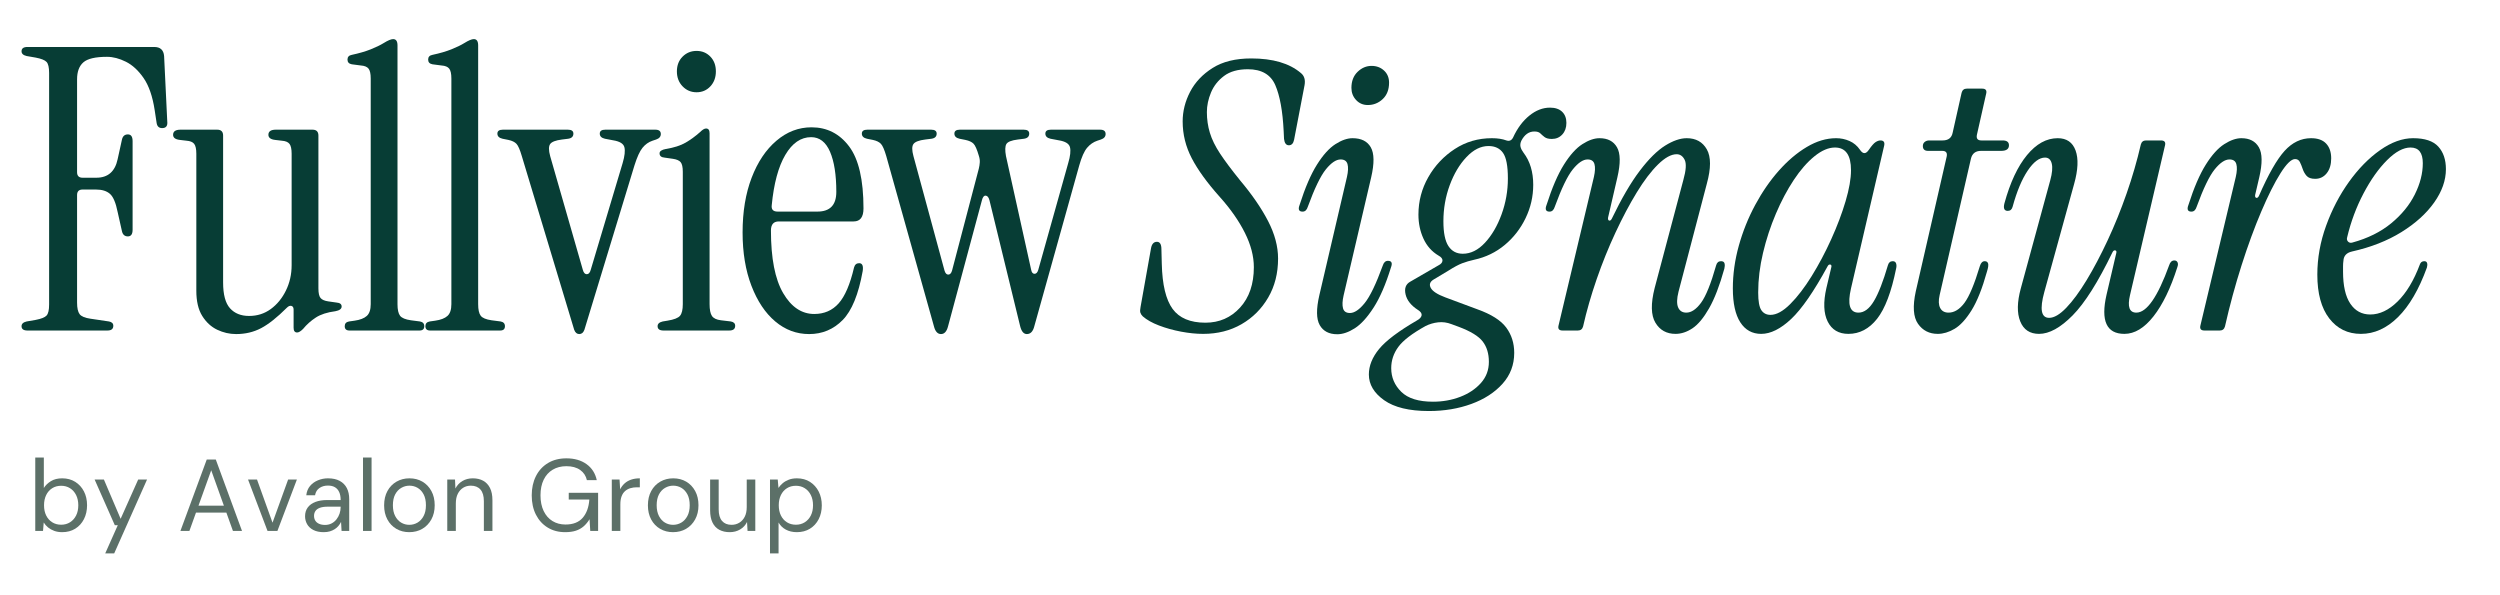
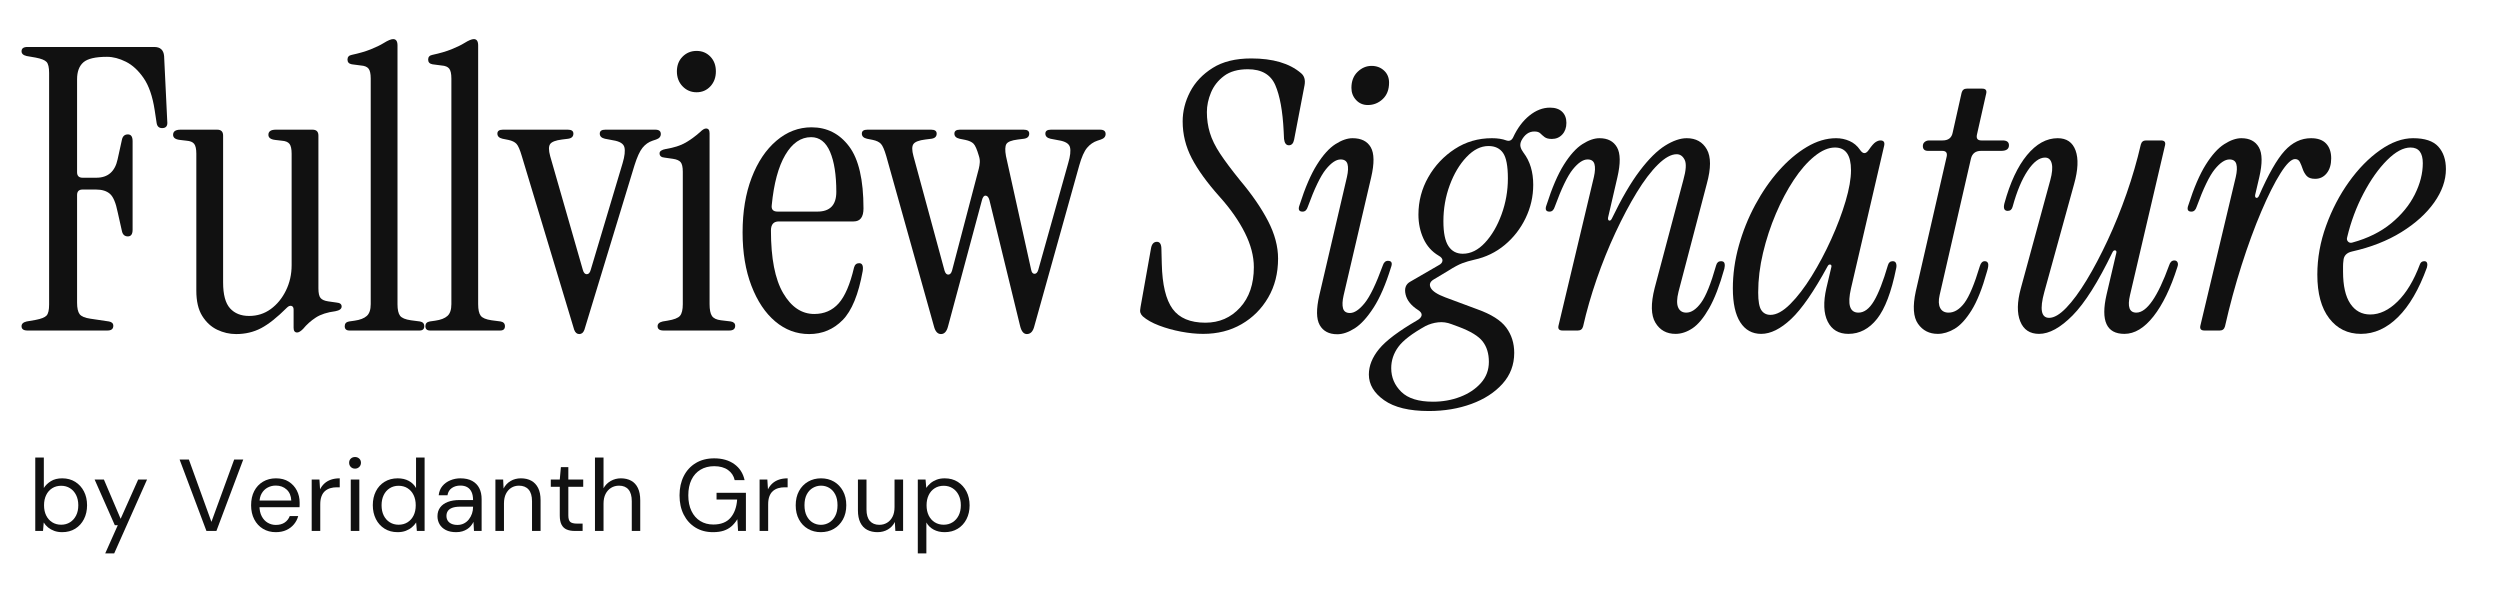
- <svg xmlns="http://www.w3.org/2000/svg" width="711" height="169" viewBox="0 0 711 169" role="img" aria-label="Fullview Signature — by Avalon Group">
-   <path fill="#073d35" transform="translate(4.000 94) scale(0.112 -0.112)" d="M34 0Q19 0 19 11Q19 20 32 23L55 27Q76 31 82.5 38.0Q89 45 89 66V654Q89 675 82.5 682.0Q76 689 55 693L32 697Q19 700 19 709Q19 720 34 720H356Q379 720 381 697L389 531Q391 514 376 514Q364 514 362 527L357 560Q349 612 329.0 641.0Q309 670 284.0 682.5Q259 695 236 695Q192 695 176.0 681.0Q160 667 160 638V402Q160 388 174 388H209Q253 388 263 435L274 485Q277 498 289 498Q301 498 301 481V256Q301 239 289 239Q277 239 274 252L263 301Q256 336 243.5 347.0Q231 358 208 358H174Q160 358 160 344V71Q160 50 166.5 41.5Q173 33 194 30L241 23Q252 21 252 12Q252 0 237 0Z" />
-   <path fill="#073d35" transform="translate(47.996 94) scale(0.112 -0.112)" d="M171 -9Q146 -9 123.0 2.0Q100 13 85.0 37.0Q70 61 70 101V449Q70 467 64.5 474.0Q59 481 45 482L28 484Q11 486 11 497Q11 510 30 510H123Q138 510 138 495V122Q138 76 155.5 56.5Q173 37 204 37Q235 37 259.0 54.5Q283 72 297.5 101.5Q312 131 312 166V449Q312 467 306.5 474.0Q301 481 287 482L270 484Q253 486 253 497Q253 510 272 510H365Q380 510 380 495V107Q380 89 385.5 82.5Q391 76 405 74L426 71Q439 70 439 61Q439 52 423 49Q392 45 373.5 33.0Q355 21 341 4Q332 -5 326 -5Q317 -5 317 7V53Q317 61 311.5 62.5Q306 64 300 58Q263 21 234.5 6.0Q206 -9 171 -9Z" />
-   <path fill="#073d35" transform="translate(97.144 94) scale(0.112 -0.112)" d="M20 0Q8 0 8 11Q8 21 19 23L33 25Q54 28 64.0 37.0Q74 46 74 67V640Q74 658 68.5 665.0Q63 672 49 673L26 676Q15 678 15 688Q15 698 26 700Q54 706 74.0 714.0Q94 722 107 730Q123 740 131 740Q142 740 142 724V67Q142 46 148.5 37.5Q155 29 176 26L199 23Q210 21 210 11Q210 0 198 0Z" />
-   <path fill="#073d35" transform="translate(120.084 94) scale(0.112 -0.112)" d="M20 0Q8 0 8 11Q8 21 19 23L33 25Q54 28 64.0 37.0Q74 46 74 67V640Q74 658 68.5 665.0Q63 672 49 673L26 676Q15 678 15 688Q15 698 26 700Q54 706 74.0 714.0Q94 722 107 730Q123 740 131 740Q142 740 142 724V67Q142 46 148.5 37.5Q155 29 176 26L199 23Q210 21 210 11Q210 0 198 0Z" />
-   <path fill="#073d35" transform="translate(143.024 94) scale(0.112 -0.112)" d="M194 -9Q185 -9 181 2L48 443Q41 467 34.5 474.0Q28 481 14 484L-1 487Q-14 490 -14 500Q-14 510 0 510H165Q179 510 179 500Q179 489 166 487L150 485Q126 482 120.0 473.5Q114 465 120 443L203 154Q206 143 213.0 143.0Q220 143 223 154L304 425Q312 452 308.5 465.5Q305 479 280 483L259 487Q246 490 246 500Q246 510 260 510H387Q401 510 401 499Q401 489 389 485L380 482Q365 477 354.5 464.0Q344 451 334 419L207 2Q203 -9 194 -9Z" />
-   <path fill="#073d35" transform="translate(185.340 94) scale(0.112 -0.112)" d="M114 605Q93 605 78.5 620.0Q64 635 64 658Q64 681 78.5 695.5Q93 710 114 710Q135 710 149.0 695.5Q163 681 163 658Q163 635 149.0 620.0Q135 605 114 605ZM30 0Q15 0 15 11Q15 20 28 23L40 25Q65 29 72.0 37.5Q79 46 79 67V403Q79 421 73.5 427.5Q68 434 54 436L33 439Q20 440 20 450Q20 458 36 461Q67 466 86.0 477.0Q105 488 123 504Q132 513 138 513Q147 513 147 501V67Q147 46 153.0 37.0Q159 28 176 26L201 23Q212 21 212 12Q212 0 197 0Z" />
-   <path fill="#073d35" transform="translate(208.616 94) scale(0.112 -0.112)" d="M192 -9Q144 -9 106.0 23.0Q68 55 45.5 113.5Q23 172 23 249Q23 328 46.0 388.0Q69 448 109.0 482.0Q149 516 198 516Q257 516 293.5 467.5Q330 419 330 310Q330 277 305 277H115Q95 277 95 254Q95 148 126.0 95.0Q157 42 205 42Q243 42 267.0 69.0Q291 96 306 160Q309 171 319 171Q331 171 328 151Q312 62 277.0 26.5Q242 -9 192 -9ZM112 302H213Q261 302 261 352Q261 417 245.0 454.0Q229 491 197 491Q158 491 131.5 446.0Q105 401 97 318Q95 302 112 302Z" />
-   <path fill="#073d35" transform="translate(246.676 94) scale(0.112 -0.112)" d="M187 -9Q174 -9 169 11L48 443Q41 467 34.5 474.0Q28 481 14 484L-1 487Q-14 490 -14 500Q-14 510 0 510H162Q176 510 176 500Q176 489 163 487L147 485Q123 482 117.0 473.5Q111 465 117 443L196 152Q199 142 205.5 142.0Q212 142 215 152L283 411Q285 419 285.5 427.0Q286 435 283 444Q276 468 269.5 474.5Q263 481 249 484L234 487Q221 490 221 500Q221 510 235 510H397Q411 510 411 500Q411 489 398 487L382 485Q358 482 353.0 473.5Q348 465 352 443L416 154Q418 144 424.5 144.0Q431 144 434 154L510 425Q518 452 514.5 465.5Q511 479 486 483L465 487Q452 490 452 500Q452 510 466 510H591Q605 510 605 499Q605 489 593 485L584 482Q569 477 558.0 464.0Q547 451 538 419L424 11Q419 -9 405 -9Q393 -9 388 11L310 331Q307 342 300.5 342.5Q294 343 291 331L205 11Q200 -9 187 -9Z" />
-   <path fill="#073d35" transform="translate(323.840 94) scale(0.106 -0.106)" d="M173 -9Q145 -9 113.5 -3.0Q82 3 54.5 13.5Q27 24 11 38Q6 43 4.5 48.0Q3 53 5 63L33 220Q36 238 49 238Q61 238 61 218L62 179Q64 95 91.0 58.0Q118 21 179 21Q235 21 272.0 61.5Q309 102 309 170Q309 214 285.0 262.0Q261 310 218 358Q167 415 142.5 462.0Q118 509 118 561Q118 602 138.0 640.5Q158 679 198.5 704.5Q239 730 302 730Q389 730 435 691Q449 680 445 658L417 512Q414 497 403 497Q392 497 390 514L389 535Q385 616 366.5 658.5Q348 701 293 701Q253 701 229.0 683.0Q205 665 194.0 638.5Q183 612 183 586Q183 557 191.0 530.5Q199 504 218.5 474.5Q238 445 272 403Q320 346 347.0 294.0Q374 242 374 193Q374 134 347.5 88.5Q321 43 276.0 17.0Q231 -9 173 -9Z" />
-   <path fill="#073d35" transform="translate(367.384 94) scale(0.106 -0.106)" d="M204 605Q185 605 172.5 618.5Q160 632 160 651Q160 678 176.5 694.0Q193 710 214 710Q234 710 247.5 697.5Q261 685 261 665Q261 637 244.0 621.0Q227 605 204 605ZM122 -10Q89 -10 75.0 14.5Q61 39 74 95L148 412Q153 434 149.5 446.5Q146 459 131 459Q113 459 91.5 432.5Q70 406 43 332Q39 319 29 319Q14 319 21 337Q43 406 67.5 445.0Q92 484 117.0 500.0Q142 516 163 516Q198 516 212.0 491.5Q226 467 213 411L139 94Q134 72 137.5 59.5Q141 47 156 47Q174 47 195.5 73.5Q217 100 244 174Q248 187 258 187Q273 187 266 169Q245 101 219.5 61.5Q194 22 169.0 6.0Q144 -10 122 -10Z" />
-   <path fill="#073d35" transform="translate(396.512 94) scale(0.106 -0.106)" d="M93 -216Q14 -216 -27.0 -187.0Q-68 -158 -68 -118Q-68 -83 -40.5 -49.5Q-13 -16 61 27Q72 33 73.5 40.5Q75 48 64 55Q36 73 30.5 97.0Q25 121 43 131L119 175Q129 180 129.5 187.5Q130 195 119 201Q92 217 78.5 246.5Q65 276 65 311Q65 365 91.5 411.5Q118 458 162.5 487.0Q207 516 262 516Q285 516 301 510Q313 506 319 518Q336 555 362.5 576.5Q389 598 418 598Q439 598 450.5 587.0Q462 576 462 557Q462 538 451.0 526.0Q440 514 423 514Q410 514 403.5 519.0Q397 524 392.0 529.0Q387 534 376 534Q354 534 341 509Q337 500 339.0 492.5Q341 485 347 477Q373 443 373 391Q373 344 352.5 301.5Q332 259 296.5 229.5Q261 200 215 190Q197 186 182.5 180.5Q168 175 146 161L106 137Q91 128 98.0 114.5Q105 101 137 89L223 57Q279 37 300.5 8.0Q322 -21 322 -60Q322 -108 290.5 -143.0Q259 -178 207.0 -197.0Q155 -216 93 -216ZM132 293Q132 247 145.5 226.5Q159 206 184 206Q216 206 243.5 235.5Q271 265 288.0 311.5Q305 358 305 408Q305 458 292.0 476.5Q279 495 253 495Q222 495 194.0 465.5Q166 436 149.0 390.0Q132 344 132 293ZM104 -191Q143 -191 177.0 -178.0Q211 -165 232.5 -141.0Q254 -117 254 -84Q254 -51 237.5 -29.5Q221 -8 173 10L154 17Q136 24 118.0 22.0Q100 20 84 12Q30 -18 11.0 -44.0Q-8 -70 -8 -101Q-8 -138 19.0 -164.5Q46 -191 104 -191Z" />
-   <path fill="#073d35" transform="translate(437.618 94) scale(0.106 -0.106)" d="M53 13 148 412Q153 434 149.5 446.5Q146 459 131 459Q113 459 91.5 432.5Q70 406 43 332Q39 319 29 319Q14 319 21 337Q43 406 67.5 445.0Q92 484 117.0 500.0Q142 516 163 516Q196 516 210.0 491.5Q224 467 211 411L186 303Q185 296 189.0 295.0Q193 294 196 300Q235 381 271.0 428.5Q307 476 339.0 496.0Q371 516 397 516Q434 516 451.0 486.0Q468 456 451 394L375 104Q368 76 374.0 62.0Q380 48 396 48Q416 48 435.5 74.5Q455 101 476 175Q479 186 489 186Q497 186 498.5 180.0Q500 174 498 166Q479 98 457.0 59.5Q435 21 412.5 6.0Q390 -9 367 -9Q331 -9 313.0 21.0Q295 51 311 114L388 404Q399 443 391.5 458.0Q384 473 370 473Q348 473 320.0 445.5Q292 418 263.0 370.5Q234 323 206.0 263.0Q178 203 155.5 138.0Q133 73 119 11Q116 0 105 0H64Q50 0 53 13Z" />
-   <path fill="#073d35" transform="translate(491.444 94) scale(0.106 -0.106)" d="M89 -9Q53 -9 33.0 22.0Q13 53 13 113Q13 170 29.0 227.5Q45 285 73.0 337.0Q101 389 136.5 429.0Q172 469 211.5 492.5Q251 516 290 516Q309 516 326.0 508.5Q343 501 354 485Q360 476 366 476Q372 476 378 485Q389 501 396.0 505.5Q403 510 409 510Q422 510 419 496L330 113Q315 48 350 48Q373 48 391.5 79.0Q410 110 429 175Q432 186 442 186Q449 186 451.0 180.0Q453 174 451 166Q432 72 400.0 31.5Q368 -9 323 -9Q284 -9 267.5 24.0Q251 57 264 114L277 169Q279 176 274.5 177.0Q270 178 267 172Q212 71 169.5 31.0Q127 -9 89 -9ZM114 42Q138 42 167.0 71.0Q196 100 224.5 146.0Q253 192 277.0 245.0Q301 298 315.5 347.0Q330 396 330 430Q330 491 287 491Q261 491 232.0 467.5Q203 444 176.5 404.0Q150 364 128.5 313.5Q107 263 94.0 208.5Q81 154 81 102Q81 67 89.5 54.5Q98 42 114 42Z" />
-   <path fill="#073d35" transform="translate(540.288 94) scale(0.106 -0.106)" d="M102 -9Q68 -9 49.0 18.0Q30 45 43 105L126 467Q129 482 114 482H76Q62 482 62 495Q62 502 67.0 506.0Q72 510 79 510H115Q138 510 142 531L166 638Q169 649 180 649H221Q235 649 232 636L207 525Q204 510 219 510H276Q293 510 293 497Q293 482 272 482H218Q196 482 191 461L107 95Q102 73 108.5 60.5Q115 48 131 48Q154 48 173.5 74.0Q193 100 215 173Q219 186 228 186Q235 186 237.0 180.0Q239 174 234 158Q215 90 192.5 54.0Q170 18 147.0 4.5Q124 -9 102 -9Z" />
-   <path fill="#073d35" transform="translate(567.720 94) scale(0.106 -0.106)" d="M115 -9Q78 -9 64.5 24.5Q51 58 66 113L145 403Q153 432 149.0 448.0Q145 464 131 464Q108 464 84.5 429.0Q61 394 44 332Q41 321 31 321Q17 321 22 341Q45 425 82.5 470.5Q120 516 165 516Q201 516 213.0 483.0Q225 450 209 393L129 103Q110 34 142 34Q162 34 188.0 61.0Q214 88 242.5 135.0Q271 182 299.0 242.0Q327 302 350.0 368.0Q373 434 388 499Q391 510 402 510H442Q456 510 453 497L359 95Q348 48 376 48Q418 48 464 175Q468 188 478 188Q484 188 486.5 183.0Q489 178 486 170Q459 85 422.0 38.0Q385 -9 344 -9Q272 -9 296 96L322 207Q324 214 319.5 215.0Q315 216 312 210Q254 90 205.0 40.5Q156 -9 115 -9Z" />
-   <path fill="#073d35" transform="translate(620.168 94) scale(0.106 -0.106)" d="M64 0Q50 0 53 13L148 412Q153 434 149.5 446.5Q146 459 131 459Q113 459 91.5 432.5Q70 406 43 332Q39 319 29 319Q14 319 21 337Q43 406 67.5 445.0Q92 484 117.0 500.0Q142 516 163 516Q196 516 210.0 491.5Q224 467 211 411L200 364Q199 357 203.0 356.0Q207 355 210 361Q248 448 279.0 482.0Q310 516 350 516Q377 516 390.5 501.5Q404 487 404 462Q404 437 392.0 422.0Q380 407 361 407Q345 407 338.0 415.0Q331 423 327.5 433.5Q324 444 320.0 452.0Q316 460 307 460Q292 460 268.0 422.0Q244 384 216.5 319.5Q189 255 163.5 175.0Q138 95 119 11Q116 0 105 0Z" />
-   <path fill="#073d35" transform="translate(657.776 94) scale(0.106 -0.106)" d="M129 -9Q76 -9 44.0 32.5Q12 74 12 150Q12 216 35.5 281.0Q59 346 97.0 399.0Q135 452 180.5 484.0Q226 516 269 516Q316 516 336.5 493.5Q357 471 357 433Q357 388 325.5 343.5Q294 299 237.5 264.0Q181 229 105 212Q83 207 82 187Q81 180 81.0 172.5Q81 165 81 158Q81 101 100.5 72.0Q120 43 154 43Q192 43 227.5 78.0Q263 113 287 177Q290 186 299 186Q305 186 306.5 181.0Q308 176 306 169Q274 81 228.5 36.0Q183 -9 129 -9ZM92 250Q90 243 94.5 238.5Q99 234 106 236Q168 253 210.0 287.5Q252 322 273.5 365.0Q295 408 295 449Q295 491 262 491Q233 491 199.0 457.0Q165 423 136.0 368.0Q107 313 92 250Z" />
-   <path fill="#5c7068" transform="translate(8.000 151) scale(0.029 -0.029)" d="M334 -12Q291 -12 256.5 0.5Q222 13 196.0 34.0Q170 55 153 83L146 0H70V720H154V421Q178 460 223.0 488.0Q268 516 334 516Q407 516 462.0 481.5Q517 447 547.5 387.5Q578 328 578 252Q578 176 547.5 116.0Q517 56 462.0 22.0Q407 -12 334 -12ZM324 61Q373 61 411.0 85.0Q449 109 470.5 151.5Q492 194 492 252Q492 309 470.5 352.0Q449 395 411.0 419.0Q373 443 324 443Q274 443 236.0 419.0Q198 395 177.0 352.0Q156 309 156 252Q156 194 177.0 151.5Q198 109 236.0 85.0Q274 61 324 61Z" />
-   <path fill="#5c7068" transform="translate(26.304 151) scale(0.029 -0.029)" d="M125 -220 248 56H219L21 504H112L276 119L448 504H535L213 -220Z" />
-   <path fill="#5c7068" transform="translate(50.442 151) scale(0.029 -0.029)" d="M30 0 288 700H377L634 0H545L332 595L118 0ZM148 180 172 248H489L513 180Z" />
-   <path fill="#5c7068" transform="translate(69.848 151) scale(0.029 -0.029)" d="M215 0 24 504H112L264 81L417 504H503L312 0Z" />
-   <path fill="#5c7068" transform="translate(85.281 151) scale(0.029 -0.029)" d="M234 -12Q173 -12 132.0 9.5Q91 31 71.0 66.5Q51 102 51 144Q51 195 77.5 230.5Q104 266 152.5 284.5Q201 303 267 303H400Q400 350 385.5 381.5Q371 413 343.5 429.0Q316 445 275 445Q227 445 192.0 421.0Q157 397 149 350H63Q69 404 99.5 440.5Q130 477 177.0 496.5Q224 516 275 516Q345 516 391.5 490.5Q438 465 461.0 419.5Q484 374 484 312V0H409L404 89Q394 68 378.5 49.5Q363 31 342.0 17.5Q321 4 294.5 -4.0Q268 -12 234 -12ZM247 59Q282 59 310.5 73.5Q339 88 359.0 113.5Q379 139 389.5 170.0Q400 201 400 235V238H274Q225 238 195.0 226.5Q165 215 152.0 194.5Q139 174 139 148Q139 121 151.5 101.0Q164 81 188.5 70.0Q213 59 247 59Z" />
-   <path fill="#5c7068" transform="translate(101.207 151) scale(0.029 -0.029)" d="M70 0V720H154V0Z" />
-   <path fill="#5c7068" transform="translate(107.824 151) scale(0.029 -0.029)" d="M295 -12Q225 -12 169.0 20.5Q113 53 81.0 112.5Q49 172 49 251Q49 332 81.5 391.5Q114 451 170.5 483.5Q227 516 297 516Q369 516 424.5 483.5Q480 451 512.5 391.5Q545 332 545 252Q545 172 512.0 112.5Q479 53 423.0 20.5Q367 -12 295 -12ZM296 60Q339 60 376.0 81.5Q413 103 436.0 146.0Q459 189 459 252Q459 316 436.5 358.5Q414 401 377.5 422.5Q341 444 297 444Q255 444 217.5 422.5Q180 401 157.5 358.5Q135 316 135 252Q135 189 157.5 146.0Q180 103 216.5 81.5Q253 60 296 60Z" />
-   <path fill="#5c7068" transform="translate(125.171 151) scale(0.029 -0.029)" d="M70 0V504H146L150 416Q174 463 218.5 489.5Q263 516 320 516Q379 516 422.0 492.5Q465 469 489.0 421.5Q513 374 513 301V0H429V292Q429 368 395.5 406.0Q362 444 301 444Q259 444 226.0 423.5Q193 403 173.5 364.5Q154 326 154 269V0Z" />
-   <path fill="#5c7068" transform="translate(149.831 151) scale(0.029 -0.029)" d="M376 -12Q278 -12 204.0 33.5Q130 79 89.0 160.0Q48 241 48 349Q48 456 89.5 538.0Q131 620 207.5 666.0Q284 712 388 712Q506 712 585.0 655.5Q664 599 686 498H589Q575 561 523.0 598.0Q471 635 388 635Q311 635 253.5 600.5Q196 566 165.0 502.0Q134 438 134 349Q134 260 165.0 195.5Q196 131 251.5 97.0Q307 63 379 63Q491 63 548.0 129.0Q605 195 613 308H411V374H699V0H622L615 115Q590 74 557.5 45.5Q525 17 481.0 2.5Q437 -12 376 -12Z" />
-   <path fill="#5c7068" transform="translate(171.963 151) scale(0.029 -0.029)" d="M70 0V504H146L152 408Q169 442 195.5 466.0Q222 490 259.5 503.0Q297 516 345 516V428H314Q282 428 253.0 419.5Q224 411 201.5 392.0Q179 373 166.5 340.5Q154 308 154 260V0Z" />
-   <path fill="#5c7068" transform="translate(182.843 151) scale(0.029 -0.029)" d="M295 -12Q225 -12 169.0 20.5Q113 53 81.0 112.5Q49 172 49 251Q49 332 81.5 391.5Q114 451 170.5 483.5Q227 516 297 516Q369 516 424.5 483.5Q480 451 512.5 391.5Q545 332 545 252Q545 172 512.0 112.5Q479 53 423.0 20.5Q367 -12 295 -12ZM296 60Q339 60 376.0 81.5Q413 103 436.0 146.0Q459 189 459 252Q459 316 436.5 358.5Q414 401 377.5 422.5Q341 444 297 444Q255 444 217.5 422.5Q180 401 157.5 358.5Q135 316 135 252Q135 189 157.5 146.0Q180 103 216.5 81.5Q253 60 296 60Z" />
-   <path fill="#5c7068" transform="translate(200.190 151) scale(0.029 -0.029)" d="M253 -12Q195 -12 151.5 11.0Q108 34 84.5 82.0Q61 130 61 202V504H145V211Q145 136 178.0 98.0Q211 60 271 60Q313 60 347.0 80.5Q381 101 400.5 139.5Q420 178 420 234V504H504V0H428L423 88Q400 41 355.0 14.5Q310 -12 253 -12Z" />
-   <path fill="#5c7068" transform="translate(216.957 151) scale(0.029 -0.029)" d="M70 -220V504H146L153 422Q169 446 194.0 467.5Q219 489 254.0 502.5Q289 516 334 516Q408 516 462.5 481.0Q517 446 547.5 386.5Q578 327 578 251Q578 175 547.5 115.5Q517 56 462.0 22.0Q407 -12 333 -12Q272 -12 225.5 13.0Q179 38 154 83V-220ZM324 61Q373 61 411.0 85.0Q449 109 470.5 151.5Q492 194 492 252Q492 309 470.5 352.0Q449 395 411.0 419.0Q373 443 324 443Q274 443 236.0 419.0Q198 395 177.0 352.0Q156 309 156 252Q156 194 177.0 151.5Q198 109 236.0 85.0Q274 61 324 61Z" />
+ <svg xmlns="http://www.w3.org/2000/svg" width="711" height="169" viewBox="0 0 711 169" role="img" aria-label="Fullview Signature by Veridanth Group">
+   <path fill="#111111" transform="translate(4.000 94) scale(0.112 -0.112)" d="M34 0Q19 0 19 11Q19 20 32 23L55 27Q76 31 82.5 38.0Q89 45 89 66V654Q89 675 82.5 682.0Q76 689 55 693L32 697Q19 700 19 709Q19 720 34 720H356Q379 720 381 697L389 531Q391 514 376 514Q364 514 362 527L357 560Q349 612 329.0 641.0Q309 670 284.0 682.5Q259 695 236 695Q192 695 176.0 681.0Q160 667 160 638V402Q160 388 174 388H209Q253 388 263 435L274 485Q277 498 289 498Q301 498 301 481V256Q301 239 289 239Q277 239 274 252L263 301Q256 336 243.5 347.0Q231 358 208 358H174Q160 358 160 344V71Q160 50 166.5 41.5Q173 33 194 30L241 23Q252 21 252 12Q252 0 237 0Z" />
+   <path fill="#111111" transform="translate(47.996 94) scale(0.112 -0.112)" d="M171 -9Q146 -9 123.0 2.0Q100 13 85.0 37.0Q70 61 70 101V449Q70 467 64.5 474.0Q59 481 45 482L28 484Q11 486 11 497Q11 510 30 510H123Q138 510 138 495V122Q138 76 155.5 56.5Q173 37 204 37Q235 37 259.0 54.5Q283 72 297.5 101.5Q312 131 312 166V449Q312 467 306.5 474.0Q301 481 287 482L270 484Q253 486 253 497Q253 510 272 510H365Q380 510 380 495V107Q380 89 385.5 82.5Q391 76 405 74L426 71Q439 70 439 61Q439 52 423 49Q392 45 373.5 33.0Q355 21 341 4Q332 -5 326 -5Q317 -5 317 7V53Q317 61 311.5 62.5Q306 64 300 58Q263 21 234.5 6.0Q206 -9 171 -9Z" />
+   <path fill="#111111" transform="translate(97.144 94) scale(0.112 -0.112)" d="M20 0Q8 0 8 11Q8 21 19 23L33 25Q54 28 64.0 37.0Q74 46 74 67V640Q74 658 68.5 665.0Q63 672 49 673L26 676Q15 678 15 688Q15 698 26 700Q54 706 74.0 714.0Q94 722 107 730Q123 740 131 740Q142 740 142 724V67Q142 46 148.5 37.5Q155 29 176 26L199 23Q210 21 210 11Q210 0 198 0Z" />
+   <path fill="#111111" transform="translate(120.084 94) scale(0.112 -0.112)" d="M20 0Q8 0 8 11Q8 21 19 23L33 25Q54 28 64.0 37.0Q74 46 74 67V640Q74 658 68.5 665.0Q63 672 49 673L26 676Q15 678 15 688Q15 698 26 700Q54 706 74.0 714.0Q94 722 107 730Q123 740 131 740Q142 740 142 724V67Q142 46 148.5 37.5Q155 29 176 26L199 23Q210 21 210 11Q210 0 198 0Z" />
+   <path fill="#111111" transform="translate(143.024 94) scale(0.112 -0.112)" d="M194 -9Q185 -9 181 2L48 443Q41 467 34.5 474.0Q28 481 14 484L-1 487Q-14 490 -14 500Q-14 510 0 510H165Q179 510 179 500Q179 489 166 487L150 485Q126 482 120.0 473.5Q114 465 120 443L203 154Q206 143 213.0 143.0Q220 143 223 154L304 425Q312 452 308.5 465.5Q305 479 280 483L259 487Q246 490 246 500Q246 510 260 510H387Q401 510 401 499Q401 489 389 485L380 482Q365 477 354.5 464.0Q344 451 334 419L207 2Q203 -9 194 -9Z" />
+   <path fill="#111111" transform="translate(185.340 94) scale(0.112 -0.112)" d="M114 605Q93 605 78.5 620.0Q64 635 64 658Q64 681 78.5 695.5Q93 710 114 710Q135 710 149.0 695.5Q163 681 163 658Q163 635 149.0 620.0Q135 605 114 605ZM30 0Q15 0 15 11Q15 20 28 23L40 25Q65 29 72.0 37.5Q79 46 79 67V403Q79 421 73.5 427.5Q68 434 54 436L33 439Q20 440 20 450Q20 458 36 461Q67 466 86.0 477.0Q105 488 123 504Q132 513 138 513Q147 513 147 501V67Q147 46 153.0 37.0Q159 28 176 26L201 23Q212 21 212 12Q212 0 197 0Z" />
+   <path fill="#111111" transform="translate(208.616 94) scale(0.112 -0.112)" d="M192 -9Q144 -9 106.0 23.0Q68 55 45.5 113.5Q23 172 23 249Q23 328 46.0 388.0Q69 448 109.0 482.0Q149 516 198 516Q257 516 293.5 467.5Q330 419 330 310Q330 277 305 277H115Q95 277 95 254Q95 148 126.0 95.0Q157 42 205 42Q243 42 267.0 69.0Q291 96 306 160Q309 171 319 171Q331 171 328 151Q312 62 277.0 26.5Q242 -9 192 -9ZM112 302H213Q261 302 261 352Q261 417 245.0 454.0Q229 491 197 491Q158 491 131.5 446.0Q105 401 97 318Q95 302 112 302Z" />
+   <path fill="#111111" transform="translate(246.676 94) scale(0.112 -0.112)" d="M187 -9Q174 -9 169 11L48 443Q41 467 34.5 474.0Q28 481 14 484L-1 487Q-14 490 -14 500Q-14 510 0 510H162Q176 510 176 500Q176 489 163 487L147 485Q123 482 117.0 473.5Q111 465 117 443L196 152Q199 142 205.5 142.0Q212 142 215 152L283 411Q285 419 285.5 427.0Q286 435 283 444Q276 468 269.5 474.5Q263 481 249 484L234 487Q221 490 221 500Q221 510 235 510H397Q411 510 411 500Q411 489 398 487L382 485Q358 482 353.0 473.5Q348 465 352 443L416 154Q418 144 424.5 144.0Q431 144 434 154L510 425Q518 452 514.5 465.5Q511 479 486 483L465 487Q452 490 452 500Q452 510 466 510H591Q605 510 605 499Q605 489 593 485L584 482Q569 477 558.0 464.0Q547 451 538 419L424 11Q419 -9 405 -9Q393 -9 388 11L310 331Q307 342 300.5 342.5Q294 343 291 331L205 11Q200 -9 187 -9Z" />
+   <path fill="#111111" transform="translate(323.840 94) scale(0.106 -0.106)" d="M173 -9Q145 -9 113.5 -3.0Q82 3 54.5 13.5Q27 24 11 38Q6 43 4.5 48.0Q3 53 5 63L33 220Q36 238 49 238Q61 238 61 218L62 179Q64 95 91.0 58.0Q118 21 179 21Q235 21 272.0 61.5Q309 102 309 170Q309 214 285.0 262.0Q261 310 218 358Q167 415 142.5 462.0Q118 509 118 561Q118 602 138.0 640.5Q158 679 198.5 704.5Q239 730 302 730Q389 730 435 691Q449 680 445 658L417 512Q414 497 403 497Q392 497 390 514L389 535Q385 616 366.5 658.5Q348 701 293 701Q253 701 229.0 683.0Q205 665 194.0 638.5Q183 612 183 586Q183 557 191.0 530.5Q199 504 218.5 474.5Q238 445 272 403Q320 346 347.0 294.0Q374 242 374 193Q374 134 347.5 88.5Q321 43 276.0 17.0Q231 -9 173 -9Z" />
+   <path fill="#111111" transform="translate(367.384 94) scale(0.106 -0.106)" d="M204 605Q185 605 172.5 618.5Q160 632 160 651Q160 678 176.5 694.0Q193 710 214 710Q234 710 247.5 697.5Q261 685 261 665Q261 637 244.0 621.0Q227 605 204 605ZM122 -10Q89 -10 75.0 14.5Q61 39 74 95L148 412Q153 434 149.5 446.5Q146 459 131 459Q113 459 91.5 432.5Q70 406 43 332Q39 319 29 319Q14 319 21 337Q43 406 67.5 445.0Q92 484 117.0 500.0Q142 516 163 516Q198 516 212.0 491.5Q226 467 213 411L139 94Q134 72 137.5 59.5Q141 47 156 47Q174 47 195.5 73.5Q217 100 244 174Q248 187 258 187Q273 187 266 169Q245 101 219.5 61.5Q194 22 169.0 6.0Q144 -10 122 -10Z" />
+   <path fill="#111111" transform="translate(396.512 94) scale(0.106 -0.106)" d="M93 -216Q14 -216 -27.0 -187.0Q-68 -158 -68 -118Q-68 -83 -40.5 -49.5Q-13 -16 61 27Q72 33 73.5 40.5Q75 48 64 55Q36 73 30.5 97.0Q25 121 43 131L119 175Q129 180 129.5 187.5Q130 195 119 201Q92 217 78.5 246.5Q65 276 65 311Q65 365 91.5 411.5Q118 458 162.5 487.0Q207 516 262 516Q285 516 301 510Q313 506 319 518Q336 555 362.5 576.5Q389 598 418 598Q439 598 450.5 587.0Q462 576 462 557Q462 538 451.0 526.0Q440 514 423 514Q410 514 403.5 519.0Q397 524 392.0 529.0Q387 534 376 534Q354 534 341 509Q337 500 339.0 492.5Q341 485 347 477Q373 443 373 391Q373 344 352.5 301.5Q332 259 296.5 229.5Q261 200 215 190Q197 186 182.5 180.5Q168 175 146 161L106 137Q91 128 98.0 114.5Q105 101 137 89L223 57Q279 37 300.5 8.0Q322 -21 322 -60Q322 -108 290.5 -143.0Q259 -178 207.0 -197.0Q155 -216 93 -216ZM132 293Q132 247 145.5 226.5Q159 206 184 206Q216 206 243.5 235.5Q271 265 288.0 311.5Q305 358 305 408Q305 458 292.0 476.5Q279 495 253 495Q222 495 194.0 465.5Q166 436 149.0 390.0Q132 344 132 293ZM104 -191Q143 -191 177.0 -178.0Q211 -165 232.5 -141.0Q254 -117 254 -84Q254 -51 237.5 -29.5Q221 -8 173 10L154 17Q136 24 118.0 22.0Q100 20 84 12Q30 -18 11.0 -44.0Q-8 -70 -8 -101Q-8 -138 19.0 -164.5Q46 -191 104 -191Z" />
+   <path fill="#111111" transform="translate(437.618 94) scale(0.106 -0.106)" d="M53 13 148 412Q153 434 149.5 446.5Q146 459 131 459Q113 459 91.5 432.5Q70 406 43 332Q39 319 29 319Q14 319 21 337Q43 406 67.5 445.0Q92 484 117.0 500.0Q142 516 163 516Q196 516 210.0 491.5Q224 467 211 411L186 303Q185 296 189.0 295.0Q193 294 196 300Q235 381 271.0 428.5Q307 476 339.0 496.0Q371 516 397 516Q434 516 451.0 486.0Q468 456 451 394L375 104Q368 76 374.0 62.0Q380 48 396 48Q416 48 435.5 74.5Q455 101 476 175Q479 186 489 186Q497 186 498.5 180.0Q500 174 498 166Q479 98 457.0 59.5Q435 21 412.5 6.0Q390 -9 367 -9Q331 -9 313.0 21.0Q295 51 311 114L388 404Q399 443 391.5 458.0Q384 473 370 473Q348 473 320.0 445.5Q292 418 263.0 370.5Q234 323 206.0 263.0Q178 203 155.5 138.0Q133 73 119 11Q116 0 105 0H64Q50 0 53 13Z" />
+   <path fill="#111111" transform="translate(491.444 94) scale(0.106 -0.106)" d="M89 -9Q53 -9 33.0 22.0Q13 53 13 113Q13 170 29.0 227.5Q45 285 73.0 337.0Q101 389 136.5 429.0Q172 469 211.5 492.5Q251 516 290 516Q309 516 326.0 508.5Q343 501 354 485Q360 476 366 476Q372 476 378 485Q389 501 396.0 505.5Q403 510 409 510Q422 510 419 496L330 113Q315 48 350 48Q373 48 391.5 79.0Q410 110 429 175Q432 186 442 186Q449 186 451.0 180.0Q453 174 451 166Q432 72 400.0 31.5Q368 -9 323 -9Q284 -9 267.5 24.0Q251 57 264 114L277 169Q279 176 274.5 177.0Q270 178 267 172Q212 71 169.5 31.0Q127 -9 89 -9ZM114 42Q138 42 167.0 71.0Q196 100 224.5 146.0Q253 192 277.0 245.0Q301 298 315.5 347.0Q330 396 330 430Q330 491 287 491Q261 491 232.0 467.5Q203 444 176.5 404.0Q150 364 128.5 313.5Q107 263 94.0 208.5Q81 154 81 102Q81 67 89.5 54.5Q98 42 114 42Z" />
+   <path fill="#111111" transform="translate(540.288 94) scale(0.106 -0.106)" d="M102 -9Q68 -9 49.0 18.0Q30 45 43 105L126 467Q129 482 114 482H76Q62 482 62 495Q62 502 67.0 506.0Q72 510 79 510H115Q138 510 142 531L166 638Q169 649 180 649H221Q235 649 232 636L207 525Q204 510 219 510H276Q293 510 293 497Q293 482 272 482H218Q196 482 191 461L107 95Q102 73 108.5 60.5Q115 48 131 48Q154 48 173.5 74.0Q193 100 215 173Q219 186 228 186Q235 186 237.0 180.0Q239 174 234 158Q215 90 192.5 54.0Q170 18 147.0 4.5Q124 -9 102 -9Z" />
+   <path fill="#111111" transform="translate(567.720 94) scale(0.106 -0.106)" d="M115 -9Q78 -9 64.5 24.5Q51 58 66 113L145 403Q153 432 149.0 448.0Q145 464 131 464Q108 464 84.5 429.0Q61 394 44 332Q41 321 31 321Q17 321 22 341Q45 425 82.5 470.5Q120 516 165 516Q201 516 213.0 483.0Q225 450 209 393L129 103Q110 34 142 34Q162 34 188.0 61.0Q214 88 242.5 135.0Q271 182 299.0 242.0Q327 302 350.0 368.0Q373 434 388 499Q391 510 402 510H442Q456 510 453 497L359 95Q348 48 376 48Q418 48 464 175Q468 188 478 188Q484 188 486.5 183.0Q489 178 486 170Q459 85 422.0 38.0Q385 -9 344 -9Q272 -9 296 96L322 207Q324 214 319.5 215.0Q315 216 312 210Q254 90 205.0 40.5Q156 -9 115 -9Z" />
+   <path fill="#111111" transform="translate(620.168 94) scale(0.106 -0.106)" d="M64 0Q50 0 53 13L148 412Q153 434 149.5 446.5Q146 459 131 459Q113 459 91.5 432.5Q70 406 43 332Q39 319 29 319Q14 319 21 337Q43 406 67.5 445.0Q92 484 117.0 500.0Q142 516 163 516Q196 516 210.0 491.5Q224 467 211 411L200 364Q199 357 203.0 356.0Q207 355 210 361Q248 448 279.0 482.0Q310 516 350 516Q377 516 390.5 501.5Q404 487 404 462Q404 437 392.0 422.0Q380 407 361 407Q345 407 338.0 415.0Q331 423 327.5 433.5Q324 444 320.0 452.0Q316 460 307 460Q292 460 268.0 422.0Q244 384 216.5 319.5Q189 255 163.5 175.0Q138 95 119 11Q116 0 105 0Z" />
+   <path fill="#111111" transform="translate(657.776 94) scale(0.106 -0.106)" d="M129 -9Q76 -9 44.0 32.5Q12 74 12 150Q12 216 35.5 281.0Q59 346 97.0 399.0Q135 452 180.5 484.0Q226 516 269 516Q316 516 336.5 493.5Q357 471 357 433Q357 388 325.5 343.5Q294 299 237.5 264.0Q181 229 105 212Q83 207 82 187Q81 180 81.0 172.5Q81 165 81 158Q81 101 100.5 72.0Q120 43 154 43Q192 43 227.5 78.0Q263 113 287 177Q290 186 299 186Q305 186 306.5 181.0Q308 176 306 169Q274 81 228.5 36.0Q183 -9 129 -9ZM92 250Q90 243 94.5 238.5Q99 234 106 236Q168 253 210.0 287.5Q252 322 273.5 365.0Q295 408 295 449Q295 491 262 491Q233 491 199.0 457.0Q165 423 136.0 368.0Q107 313 92 250Z" />
+   <path fill="#111111" transform="translate(8.000 151) scale(0.029 -0.029)" d="M334 -12Q291 -12 256.5 0.5Q222 13 196.0 34.0Q170 55 153 83L146 0H70V720H154V421Q178 460 223.0 488.0Q268 516 334 516Q407 516 462.0 481.5Q517 447 547.5 387.5Q578 328 578 252Q578 176 547.5 116.0Q517 56 462.0 22.0Q407 -12 334 -12ZM324 61Q373 61 411.0 85.0Q449 109 470.5 151.5Q492 194 492 252Q492 309 470.5 352.0Q449 395 411.0 419.0Q373 443 324 443Q274 443 236.0 419.0Q198 395 177.0 352.0Q156 309 156 252Q156 194 177.0 151.5Q198 109 236.0 85.0Q274 61 324 61Z" />
+   <path fill="#111111" transform="translate(26.304 151) scale(0.029 -0.029)" d="M125 -220 248 56H219L21 504H112L276 119L448 504H535L213 -220Z" />
+   <path fill="#111111" transform="translate(50.442 151) scale(0.029 -0.029)" d="M285 0 22 700H113L334 89L557 700H646L383 0Z" />
+   <path fill="#111111" transform="translate(69.993 151) scale(0.029 -0.029)" d="M291 -12Q220 -12 165.5 21.0Q111 54 80.0 113.5Q49 173 49 252Q49 332 79.5 391.0Q110 450 165.5 483.0Q221 516 293 516Q367 516 418.5 483.0Q470 450 497.5 396.5Q525 343 525 279Q525 269 525.0 258.0Q525 247 524 233H112V298H443Q440 367 397.5 406.0Q355 445 291 445Q248 445 211.5 425.5Q175 406 153.0 368.5Q131 331 131 275V247Q131 185 153.5 143.0Q176 101 212.5 80.0Q249 59 291 59Q344 59 378.5 82.5Q413 106 428 146H511Q499 101 469.0 65.0Q439 29 394.5 8.5Q350 -12 291 -12Z" />
+   <path fill="#111111" transform="translate(86.615 151) scale(0.029 -0.029)" d="M70 0V504H146L152 408Q169 442 195.5 466.0Q222 490 259.5 503.0Q297 516 345 516V428H314Q282 428 253.0 419.5Q224 411 201.5 392.0Q179 373 166.5 340.5Q154 308 154 260V0Z" />
+   <path fill="#111111" transform="translate(97.495 151) scale(0.029 -0.029)" d="M78 0V504H162V0ZM120 611Q95 611 78.5 627.5Q62 644 62 669Q62 694 78.5 709.5Q95 725 120 725Q144 725 161.0 709.5Q178 694 178 669Q178 644 161.0 627.5Q144 611 120 611Z" />
+   <path fill="#111111" transform="translate(104.605 151) scale(0.029 -0.029)" d="M292 -12Q219 -12 164.0 22.5Q109 57 79.0 117.0Q49 177 49 253Q49 329 79.0 388.5Q109 448 164.5 482.0Q220 516 293 516Q355 516 401.5 491.0Q448 466 473 421V720H557V0H481L474 83Q458 58 433.0 36.5Q408 15 373.0 1.5Q338 -12 292 -12ZM302 61Q352 61 390.0 85.0Q428 109 449.0 151.5Q470 194 470 252Q470 309 449.0 352.0Q428 395 390.0 419.0Q352 443 302 443Q253 443 215.0 419.0Q177 395 156.0 352.0Q135 309 135 252Q135 194 156.0 151.5Q177 109 215.0 85.0Q253 61 302 61Z" />
+   <path fill="#111111" transform="translate(122.938 151) scale(0.029 -0.029)" d="M234 -12Q173 -12 132.0 9.5Q91 31 71.0 66.5Q51 102 51 144Q51 195 77.5 230.5Q104 266 152.5 284.5Q201 303 267 303H400Q400 350 385.5 381.5Q371 413 343.5 429.0Q316 445 275 445Q227 445 192.0 421.0Q157 397 149 350H63Q69 404 99.5 440.5Q130 477 177.0 496.5Q224 516 275 516Q345 516 391.5 490.5Q438 465 461.0 419.5Q484 374 484 312V0H409L404 89Q394 68 378.5 49.5Q363 31 342.0 17.5Q321 4 294.5 -4.0Q268 -12 234 -12ZM247 59Q282 59 310.5 73.5Q339 88 359.0 113.5Q379 139 389.5 170.0Q400 201 400 235V238H274Q225 238 195.0 226.5Q165 215 152.0 194.5Q139 174 139 148Q139 121 151.5 101.0Q164 81 188.5 70.0Q213 59 247 59Z" />
+   <path fill="#111111" transform="translate(138.864 151) scale(0.029 -0.029)" d="M70 0V504H146L150 416Q174 463 218.5 489.5Q263 516 320 516Q379 516 422.0 492.5Q465 469 489.0 421.5Q513 374 513 301V0H429V292Q429 368 395.5 406.0Q362 444 301 444Q259 444 226.0 423.5Q193 403 173.5 364.5Q154 326 154 269V0Z" />
+   <path fill="#111111" transform="translate(155.660 151) scale(0.029 -0.029)" d="M268 0Q223 0 190.0 14.0Q157 28 139.5 61.5Q122 95 122 152V433H34V504H122L133 626H206V504H352V433H206V152Q206 105 225.0 88.5Q244 72 292 72H346V0Z" />
+   <path fill="#111111" transform="translate(167.178 151) scale(0.029 -0.029)" d="M70 0V720H154V419Q179 464 224.5 490.0Q270 516 324 516Q382 516 425.0 492.5Q468 469 491.0 421.0Q514 373 514 300V0H431V291Q431 367 399.0 405.5Q367 444 306 444Q263 444 228.5 423.0Q194 402 174.0 363.0Q154 324 154 267V0Z" />
+   <path fill="#111111" transform="translate(191.867 151) scale(0.029 -0.029)" d="M376 -12Q278 -12 204.0 33.5Q130 79 89.0 160.0Q48 241 48 349Q48 456 89.5 538.0Q131 620 207.5 666.0Q284 712 388 712Q506 712 585.0 655.5Q664 599 686 498H589Q575 561 523.0 598.0Q471 635 388 635Q311 635 253.5 600.5Q196 566 165.0 502.0Q134 438 134 349Q134 260 165.0 195.5Q196 131 251.5 97.0Q307 63 379 63Q491 63 548.0 129.0Q605 195 613 308H411V374H699V0H622L615 115Q590 74 557.5 45.5Q525 17 481.0 2.5Q437 -12 376 -12Z" />
+   <path fill="#111111" transform="translate(213.999 151) scale(0.029 -0.029)" d="M70 0V504H146L152 408Q169 442 195.5 466.0Q222 490 259.5 503.0Q297 516 345 516V428H314Q282 428 253.0 419.5Q224 411 201.5 392.0Q179 373 166.5 340.5Q154 308 154 260V0Z" />
+   <path fill="#111111" transform="translate(224.879 151) scale(0.029 -0.029)" d="M295 -12Q225 -12 169.0 20.5Q113 53 81.0 112.5Q49 172 49 251Q49 332 81.5 391.5Q114 451 170.5 483.5Q227 516 297 516Q369 516 424.5 483.5Q480 451 512.5 391.5Q545 332 545 252Q545 172 512.0 112.5Q479 53 423.0 20.5Q367 -12 295 -12ZM296 60Q339 60 376.0 81.5Q413 103 436.0 146.0Q459 189 459 252Q459 316 436.5 358.5Q414 401 377.5 422.5Q341 444 297 444Q255 444 217.5 422.5Q180 401 157.5 358.5Q135 316 135 252Q135 189 157.5 146.0Q180 103 216.5 81.5Q253 60 296 60Z" />
+   <path fill="#111111" transform="translate(242.226 151) scale(0.029 -0.029)" d="M253 -12Q195 -12 151.5 11.0Q108 34 84.5 82.0Q61 130 61 202V504H145V211Q145 136 178.0 98.0Q211 60 271 60Q313 60 347.0 80.5Q381 101 400.5 139.5Q420 178 420 234V504H504V0H428L423 88Q400 41 355.0 14.5Q310 -12 253 -12Z" />
+   <path fill="#111111" transform="translate(258.993 151) scale(0.029 -0.029)" d="M70 -220V504H146L153 422Q169 446 194.0 467.5Q219 489 254.0 502.5Q289 516 334 516Q408 516 462.5 481.0Q517 446 547.5 386.5Q578 327 578 251Q578 175 547.5 115.5Q517 56 462.0 22.0Q407 -12 333 -12Q272 -12 225.5 13.0Q179 38 154 83V-220ZM324 61Q373 61 411.0 85.0Q449 109 470.5 151.5Q492 194 492 252Q492 309 470.5 352.0Q449 395 411.0 419.0Q373 443 324 443Q274 443 236.0 419.0Q198 395 177.0 352.0Q156 309 156 252Q156 194 177.0 151.5Q198 109 236.0 85.0Q274 61 324 61Z" />
</svg>
